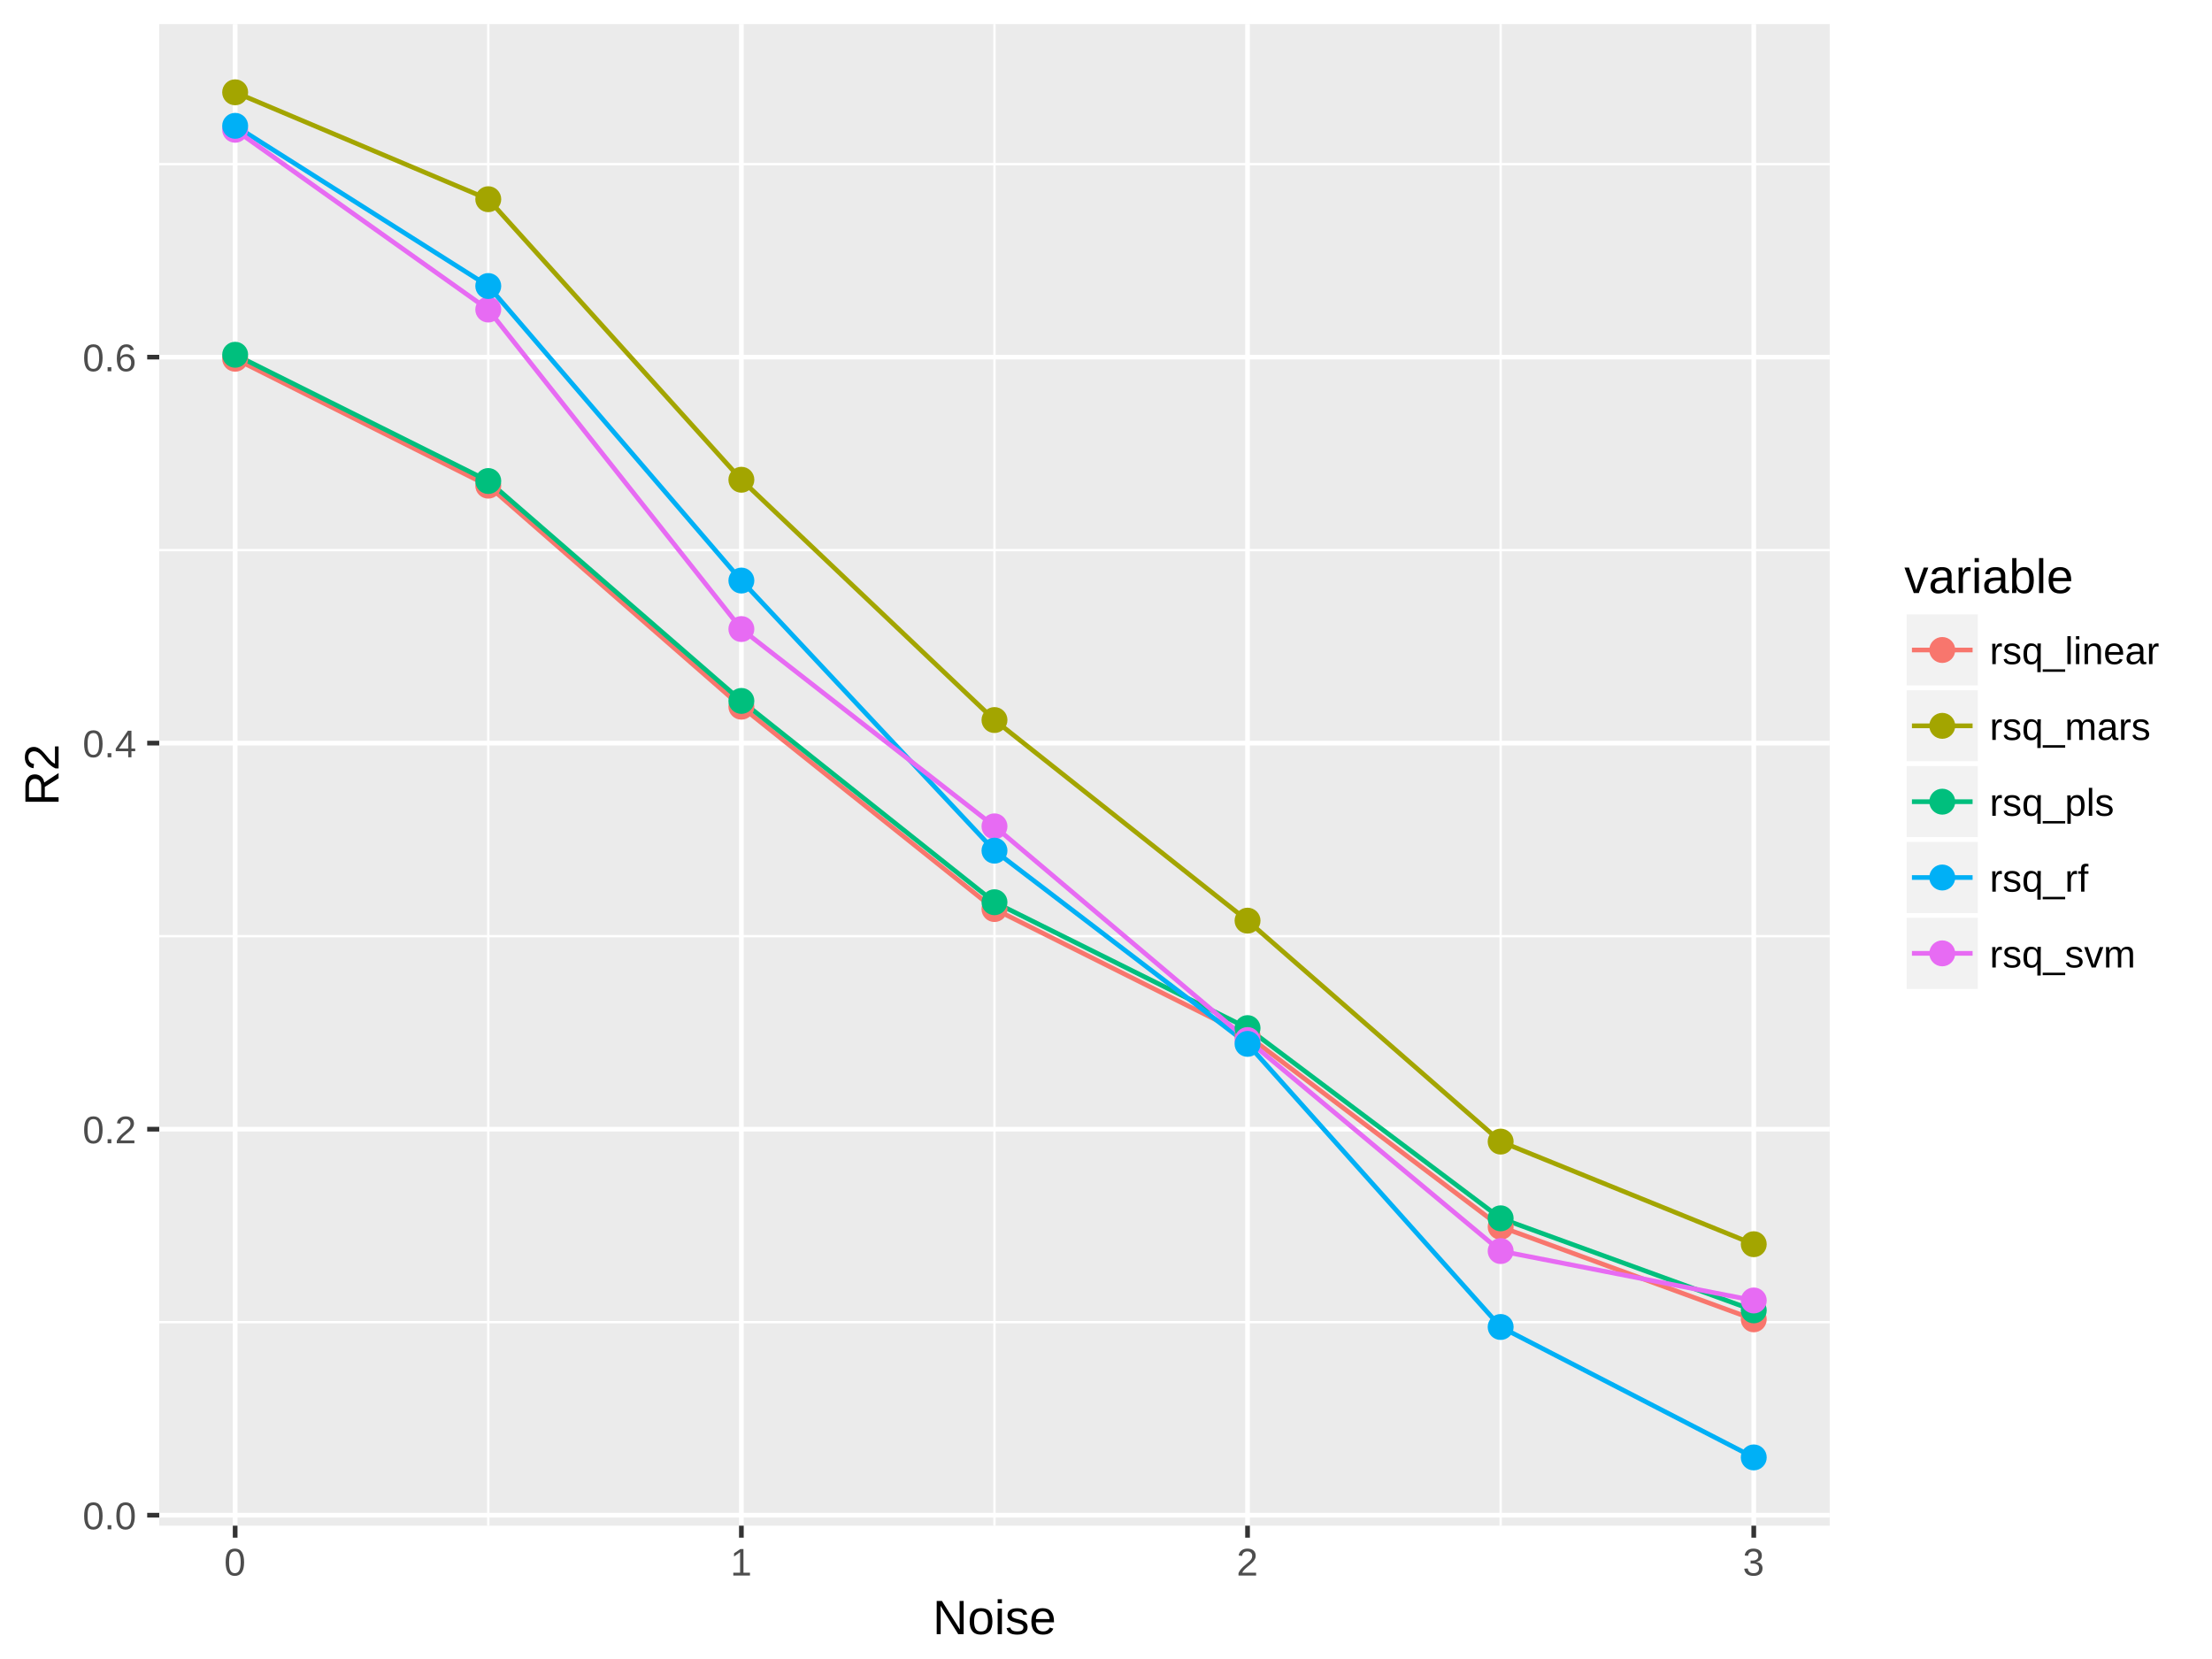
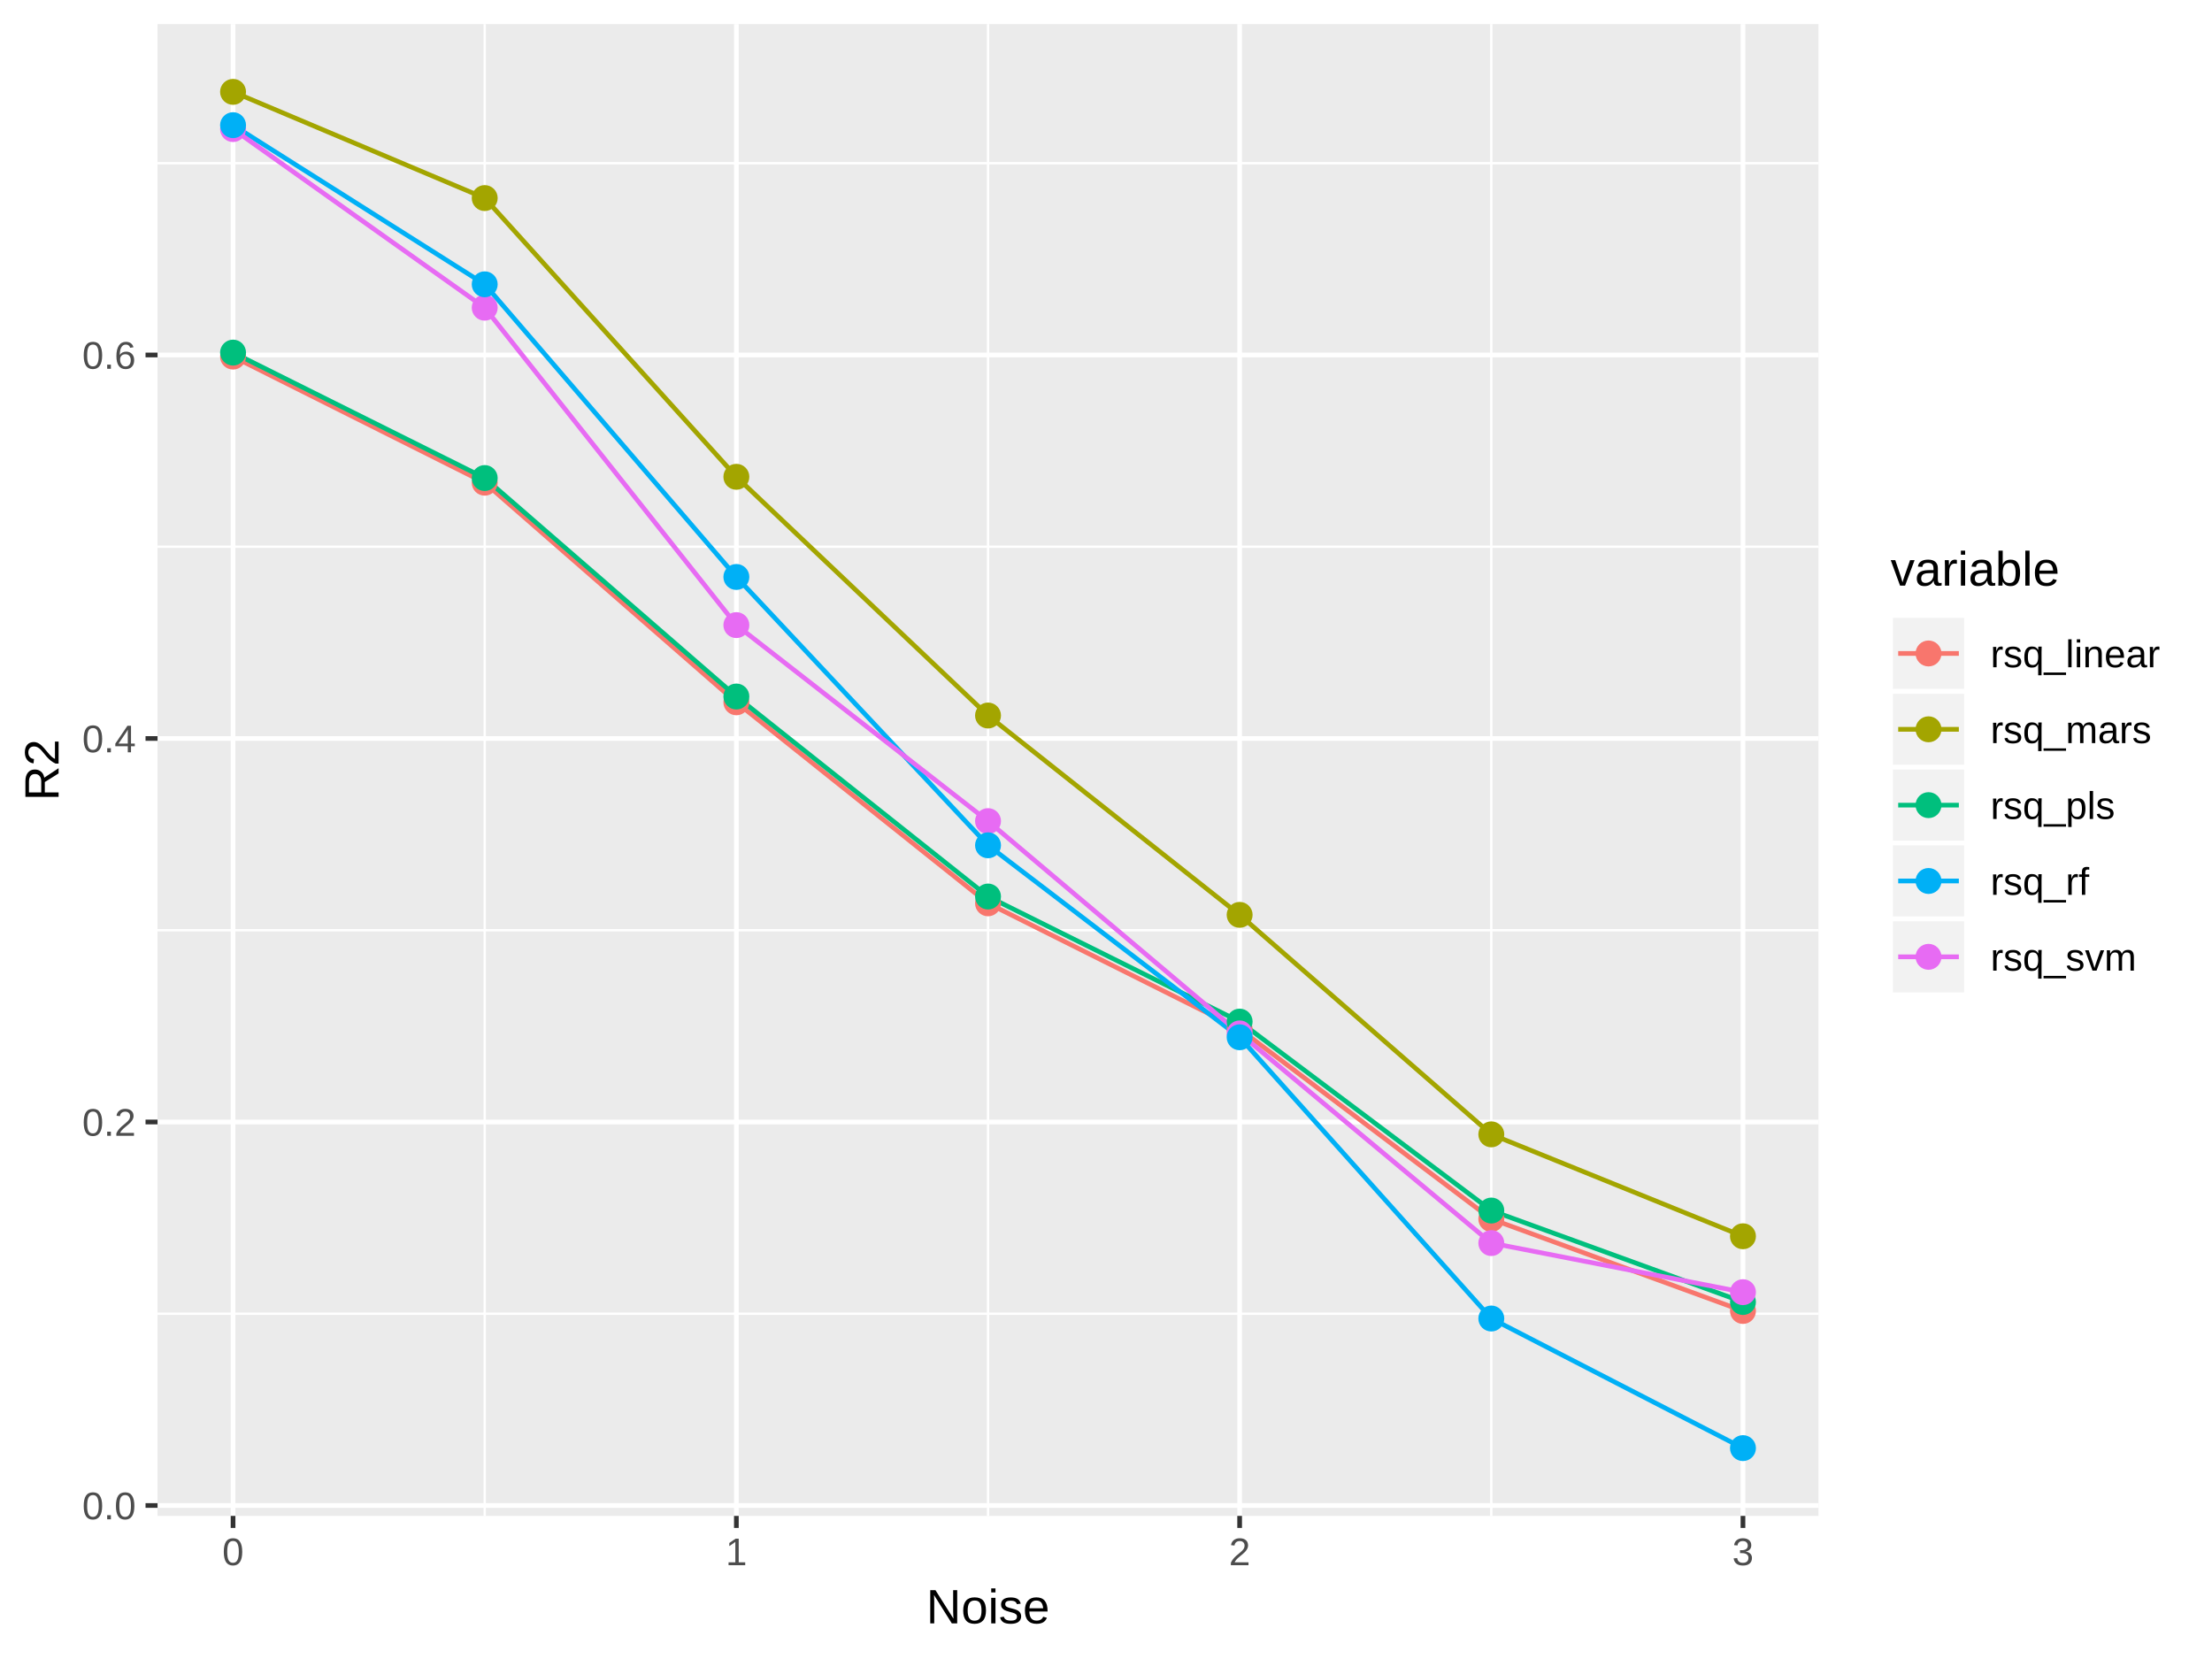
<svg xmlns="http://www.w3.org/2000/svg" viewBox="0 0 504.00 378.00">
  <defs>
    <style type="text/css">
    line, polyline, path, rect, circle {
      fill: none;
      stroke: #000000;
      stroke-linecap: round;
      stroke-linejoin: round;
      stroke-miterlimit: 10.00;
    }
  </style>
  </defs>
  <rect width="100%" height="100%" style="stroke: none; fill: #FFFFFF;" />
  <rect x="0.00" y="0.00" width="504.00" height="378.00" style="stroke-width: 1.07; stroke: #FFFFFF; fill: #FFFFFF;" />
  <defs>
-     <clipPath id="cpMzYuMjc2Nnw0MTYuODkzfDM0Ny42MTd8NS40Nzk0NQ==">
-       <rect x="36.28" y="5.48" width="380.62" height="342.14" />
+     <clipPath id="cpMzUuODk3OXw0MTQuMzMzfDM0NS4zOTZ8NS40Nzk0NQ==">
+       <rect x="35.90" y="5.48" width="378.44" height="339.92" />
    </clipPath>
  </defs>
-   <rect x="36.28" y="5.48" width="380.62" height="342.14" style="stroke-width: 1.07; stroke: none; fill: #EBEBEB;" clip-path="url(#cpMzYuMjc2Nnw0MTYuODkzfDM0Ny42MTd8NS40Nzk0NQ==)" />
-   <polyline points="36.28,301.25 416.89,301.25 " style="stroke-width: 0.53; stroke: #FFFFFF; stroke-linecap: butt;" clip-path="url(#cpMzYuMjc2Nnw0MTYuODkzfDM0Ny42MTd8NS40Nzk0NQ==)" />
-   <polyline points="36.28,213.30 416.89,213.30 " style="stroke-width: 0.53; stroke: #FFFFFF; stroke-linecap: butt;" clip-path="url(#cpMzYuMjc2Nnw0MTYuODkzfDM0Ny42MTd8NS40Nzk0NQ==)" />
-   <polyline points="36.28,125.35 416.89,125.35 " style="stroke-width: 0.53; stroke: #FFFFFF; stroke-linecap: butt;" clip-path="url(#cpMzYuMjc2Nnw0MTYuODkzfDM0Ny42MTd8NS40Nzk0NQ==)" />
-   <polyline points="36.28,37.40 416.89,37.40 " style="stroke-width: 0.53; stroke: #FFFFFF; stroke-linecap: butt;" clip-path="url(#cpMzYuMjc2Nnw0MTYuODkzfDM0Ny42MTd8NS40Nzk0NQ==)" />
-   <polyline points="111.25,347.62 111.25,5.48 " style="stroke-width: 0.53; stroke: #FFFFFF; stroke-linecap: butt;" clip-path="url(#cpMzYuMjc2Nnw0MTYuODkzfDM0Ny42MTd8NS40Nzk0NQ==)" />
-   <polyline points="226.59,347.62 226.59,5.48 " style="stroke-width: 0.53; stroke: #FFFFFF; stroke-linecap: butt;" clip-path="url(#cpMzYuMjc2Nnw0MTYuODkzfDM0Ny42MTd8NS40Nzk0NQ==)" />
-   <polyline points="341.92,347.62 341.92,5.48 " style="stroke-width: 0.53; stroke: #FFFFFF; stroke-linecap: butt;" clip-path="url(#cpMzYuMjc2Nnw0MTYuODkzfDM0Ny42MTd8NS40Nzk0NQ==)" />
-   <polyline points="36.28,345.23 416.89,345.23 " style="stroke-width: 1.07; stroke: #FFFFFF; stroke-linecap: butt;" clip-path="url(#cpMzYuMjc2Nnw0MTYuODkzfDM0Ny42MTd8NS40Nzk0NQ==)" />
-   <polyline points="36.28,257.28 416.89,257.28 " style="stroke-width: 1.07; stroke: #FFFFFF; stroke-linecap: butt;" clip-path="url(#cpMzYuMjc2Nnw0MTYuODkzfDM0Ny42MTd8NS40Nzk0NQ==)" />
-   <polyline points="36.28,169.32 416.89,169.32 " style="stroke-width: 1.07; stroke: #FFFFFF; stroke-linecap: butt;" clip-path="url(#cpMzYuMjc2Nnw0MTYuODkzfDM0Ny42MTd8NS40Nzk0NQ==)" />
-   <polyline points="36.28,81.37 416.89,81.37 " style="stroke-width: 1.07; stroke: #FFFFFF; stroke-linecap: butt;" clip-path="url(#cpMzYuMjc2Nnw0MTYuODkzfDM0Ny42MTd8NS40Nzk0NQ==)" />
-   <polyline points="53.58,347.62 53.58,5.48 " style="stroke-width: 1.07; stroke: #FFFFFF; stroke-linecap: butt;" clip-path="url(#cpMzYuMjc2Nnw0MTYuODkzfDM0Ny42MTd8NS40Nzk0NQ==)" />
-   <polyline points="168.92,347.62 168.92,5.48 " style="stroke-width: 1.07; stroke: #FFFFFF; stroke-linecap: butt;" clip-path="url(#cpMzYuMjc2Nnw0MTYuODkzfDM0Ny42MTd8NS40Nzk0NQ==)" />
-   <polyline points="284.25,347.62 284.25,5.48 " style="stroke-width: 1.07; stroke: #FFFFFF; stroke-linecap: butt;" clip-path="url(#cpMzYuMjc2Nnw0MTYuODkzfDM0Ny42MTd8NS40Nzk0NQ==)" />
-   <polyline points="399.59,347.62 399.59,5.48 " style="stroke-width: 1.07; stroke: #FFFFFF; stroke-linecap: butt;" clip-path="url(#cpMzYuMjc2Nnw0MTYuODkzfDM0Ny42MTd8NS40Nzk0NQ==)" />
-   <polyline points="53.58,81.74 111.25,110.66 168.92,161.02 226.59,207.13 284.25,235.97 341.92,279.53 399.59,300.61 " style="stroke-width: 1.07; stroke: #F8766D; stroke-linecap: butt;" clip-path="url(#cpMzYuMjc2Nnw0MTYuODkzfDM0Ny42MTd8NS40Nzk0NQ==)" />
-   <polyline points="53.58,21.03 111.25,45.39 168.92,109.31 226.59,164.06 284.25,209.77 341.92,260.11 399.59,283.49 " style="stroke-width: 1.07; stroke: #A3A500; stroke-linecap: butt;" clip-path="url(#cpMzYuMjc2Nnw0MTYuODkzfDM0Ny42MTd8NS40Nzk0NQ==)" />
-   <polyline points="53.58,80.83 111.25,109.60 168.92,159.70 226.59,205.57 284.25,234.25 341.92,277.59 399.59,298.56 " style="stroke-width: 1.07; stroke: #00BF7D; stroke-linecap: butt;" clip-path="url(#cpMzYuMjc2Nnw0MTYuODkzfDM0Ny42MTd8NS40Nzk0NQ==)" />
-   <polyline points="53.58,28.67 111.25,65.17 168.92,132.28 226.59,193.82 284.25,237.85 341.92,302.35 399.59,332.07 " style="stroke-width: 1.07; stroke: #00B0F6; stroke-linecap: butt;" clip-path="url(#cpMzYuMjc2Nnw0MTYuODkzfDM0Ny42MTd8NS40Nzk0NQ==)" />
-   <polyline points="53.58,29.57 111.25,70.53 168.92,143.33 226.59,188.28 284.25,236.97 341.92,285.05 399.59,296.31 " style="stroke-width: 1.07; stroke: #E76BF3; stroke-linecap: butt;" clip-path="url(#cpMzYuMjc2Nnw0MTYuODkzfDM0Ny42MTd8NS40Nzk0NQ==)" />
-   <circle cx="53.58" cy="81.74" r="1.95pt" style="stroke-width: 0.71; stroke: #F8766D; fill: #F8766D;" clip-path="url(#cpMzYuMjc2Nnw0MTYuODkzfDM0Ny42MTd8NS40Nzk0NQ==)" />
-   <circle cx="111.25" cy="110.66" r="1.95pt" style="stroke-width: 0.71; stroke: #F8766D; fill: #F8766D;" clip-path="url(#cpMzYuMjc2Nnw0MTYuODkzfDM0Ny42MTd8NS40Nzk0NQ==)" />
-   <circle cx="168.92" cy="161.02" r="1.95pt" style="stroke-width: 0.71; stroke: #F8766D; fill: #F8766D;" clip-path="url(#cpMzYuMjc2Nnw0MTYuODkzfDM0Ny42MTd8NS40Nzk0NQ==)" />
-   <circle cx="226.59" cy="207.13" r="1.95pt" style="stroke-width: 0.71; stroke: #F8766D; fill: #F8766D;" clip-path="url(#cpMzYuMjc2Nnw0MTYuODkzfDM0Ny42MTd8NS40Nzk0NQ==)" />
-   <circle cx="284.25" cy="235.97" r="1.95pt" style="stroke-width: 0.71; stroke: #F8766D; fill: #F8766D;" clip-path="url(#cpMzYuMjc2Nnw0MTYuODkzfDM0Ny42MTd8NS40Nzk0NQ==)" />
-   <circle cx="341.92" cy="279.53" r="1.95pt" style="stroke-width: 0.71; stroke: #F8766D; fill: #F8766D;" clip-path="url(#cpMzYuMjc2Nnw0MTYuODkzfDM0Ny42MTd8NS40Nzk0NQ==)" />
-   <circle cx="399.59" cy="300.61" r="1.95pt" style="stroke-width: 0.71; stroke: #F8766D; fill: #F8766D;" clip-path="url(#cpMzYuMjc2Nnw0MTYuODkzfDM0Ny42MTd8NS40Nzk0NQ==)" />
-   <circle cx="53.58" cy="80.83" r="1.95pt" style="stroke-width: 0.71; stroke: #00BF7D; fill: #00BF7D;" clip-path="url(#cpMzYuMjc2Nnw0MTYuODkzfDM0Ny42MTd8NS40Nzk0NQ==)" />
-   <circle cx="111.25" cy="109.60" r="1.95pt" style="stroke-width: 0.71; stroke: #00BF7D; fill: #00BF7D;" clip-path="url(#cpMzYuMjc2Nnw0MTYuODkzfDM0Ny42MTd8NS40Nzk0NQ==)" />
-   <circle cx="168.92" cy="159.70" r="1.95pt" style="stroke-width: 0.71; stroke: #00BF7D; fill: #00BF7D;" clip-path="url(#cpMzYuMjc2Nnw0MTYuODkzfDM0Ny42MTd8NS40Nzk0NQ==)" />
-   <circle cx="226.59" cy="205.57" r="1.95pt" style="stroke-width: 0.71; stroke: #00BF7D; fill: #00BF7D;" clip-path="url(#cpMzYuMjc2Nnw0MTYuODkzfDM0Ny42MTd8NS40Nzk0NQ==)" />
-   <circle cx="284.25" cy="234.25" r="1.95pt" style="stroke-width: 0.71; stroke: #00BF7D; fill: #00BF7D;" clip-path="url(#cpMzYuMjc2Nnw0MTYuODkzfDM0Ny42MTd8NS40Nzk0NQ==)" />
-   <circle cx="341.92" cy="277.59" r="1.95pt" style="stroke-width: 0.71; stroke: #00BF7D; fill: #00BF7D;" clip-path="url(#cpMzYuMjc2Nnw0MTYuODkzfDM0Ny42MTd8NS40Nzk0NQ==)" />
-   <circle cx="399.59" cy="298.56" r="1.95pt" style="stroke-width: 0.71; stroke: #00BF7D; fill: #00BF7D;" clip-path="url(#cpMzYuMjc2Nnw0MTYuODkzfDM0Ny42MTd8NS40Nzk0NQ==)" />
-   <circle cx="53.58" cy="21.03" r="1.95pt" style="stroke-width: 0.71; stroke: #A3A500; fill: #A3A500;" clip-path="url(#cpMzYuMjc2Nnw0MTYuODkzfDM0Ny42MTd8NS40Nzk0NQ==)" />
-   <circle cx="111.25" cy="45.39" r="1.95pt" style="stroke-width: 0.71; stroke: #A3A500; fill: #A3A500;" clip-path="url(#cpMzYuMjc2Nnw0MTYuODkzfDM0Ny42MTd8NS40Nzk0NQ==)" />
-   <circle cx="168.92" cy="109.31" r="1.95pt" style="stroke-width: 0.71; stroke: #A3A500; fill: #A3A500;" clip-path="url(#cpMzYuMjc2Nnw0MTYuODkzfDM0Ny42MTd8NS40Nzk0NQ==)" />
-   <circle cx="226.59" cy="164.06" r="1.95pt" style="stroke-width: 0.71; stroke: #A3A500; fill: #A3A500;" clip-path="url(#cpMzYuMjc2Nnw0MTYuODkzfDM0Ny42MTd8NS40Nzk0NQ==)" />
-   <circle cx="284.25" cy="209.77" r="1.95pt" style="stroke-width: 0.71; stroke: #A3A500; fill: #A3A500;" clip-path="url(#cpMzYuMjc2Nnw0MTYuODkzfDM0Ny42MTd8NS40Nzk0NQ==)" />
-   <circle cx="341.92" cy="260.11" r="1.95pt" style="stroke-width: 0.71; stroke: #A3A500; fill: #A3A500;" clip-path="url(#cpMzYuMjc2Nnw0MTYuODkzfDM0Ny42MTd8NS40Nzk0NQ==)" />
-   <circle cx="399.59" cy="283.49" r="1.95pt" style="stroke-width: 0.71; stroke: #A3A500; fill: #A3A500;" clip-path="url(#cpMzYuMjc2Nnw0MTYuODkzfDM0Ny42MTd8NS40Nzk0NQ==)" />
-   <circle cx="53.58" cy="29.57" r="1.95pt" style="stroke-width: 0.71; stroke: #E76BF3; fill: #E76BF3;" clip-path="url(#cpMzYuMjc2Nnw0MTYuODkzfDM0Ny42MTd8NS40Nzk0NQ==)" />
-   <circle cx="111.25" cy="70.53" r="1.95pt" style="stroke-width: 0.71; stroke: #E76BF3; fill: #E76BF3;" clip-path="url(#cpMzYuMjc2Nnw0MTYuODkzfDM0Ny42MTd8NS40Nzk0NQ==)" />
-   <circle cx="168.92" cy="143.33" r="1.95pt" style="stroke-width: 0.71; stroke: #E76BF3; fill: #E76BF3;" clip-path="url(#cpMzYuMjc2Nnw0MTYuODkzfDM0Ny42MTd8NS40Nzk0NQ==)" />
-   <circle cx="226.59" cy="188.28" r="1.95pt" style="stroke-width: 0.71; stroke: #E76BF3; fill: #E76BF3;" clip-path="url(#cpMzYuMjc2Nnw0MTYuODkzfDM0Ny42MTd8NS40Nzk0NQ==)" />
-   <circle cx="284.25" cy="236.97" r="1.95pt" style="stroke-width: 0.71; stroke: #E76BF3; fill: #E76BF3;" clip-path="url(#cpMzYuMjc2Nnw0MTYuODkzfDM0Ny42MTd8NS40Nzk0NQ==)" />
-   <circle cx="341.92" cy="285.05" r="1.95pt" style="stroke-width: 0.71; stroke: #E76BF3; fill: #E76BF3;" clip-path="url(#cpMzYuMjc2Nnw0MTYuODkzfDM0Ny42MTd8NS40Nzk0NQ==)" />
-   <circle cx="399.59" cy="296.31" r="1.95pt" style="stroke-width: 0.71; stroke: #E76BF3; fill: #E76BF3;" clip-path="url(#cpMzYuMjc2Nnw0MTYuODkzfDM0Ny42MTd8NS40Nzk0NQ==)" />
-   <circle cx="53.58" cy="28.67" r="1.95pt" style="stroke-width: 0.71; stroke: #00B0F6; fill: #00B0F6;" clip-path="url(#cpMzYuMjc2Nnw0MTYuODkzfDM0Ny42MTd8NS40Nzk0NQ==)" />
-   <circle cx="111.25" cy="65.17" r="1.95pt" style="stroke-width: 0.71; stroke: #00B0F6; fill: #00B0F6;" clip-path="url(#cpMzYuMjc2Nnw0MTYuODkzfDM0Ny42MTd8NS40Nzk0NQ==)" />
-   <circle cx="168.92" cy="132.28" r="1.95pt" style="stroke-width: 0.71; stroke: #00B0F6; fill: #00B0F6;" clip-path="url(#cpMzYuMjc2Nnw0MTYuODkzfDM0Ny42MTd8NS40Nzk0NQ==)" />
-   <circle cx="226.59" cy="193.82" r="1.95pt" style="stroke-width: 0.71; stroke: #00B0F6; fill: #00B0F6;" clip-path="url(#cpMzYuMjc2Nnw0MTYuODkzfDM0Ny42MTd8NS40Nzk0NQ==)" />
-   <circle cx="284.25" cy="237.85" r="1.95pt" style="stroke-width: 0.71; stroke: #00B0F6; fill: #00B0F6;" clip-path="url(#cpMzYuMjc2Nnw0MTYuODkzfDM0Ny42MTd8NS40Nzk0NQ==)" />
-   <circle cx="341.92" cy="302.35" r="1.95pt" style="stroke-width: 0.71; stroke: #00B0F6; fill: #00B0F6;" clip-path="url(#cpMzYuMjc2Nnw0MTYuODkzfDM0Ny42MTd8NS40Nzk0NQ==)" />
-   <circle cx="399.59" cy="332.07" r="1.95pt" style="stroke-width: 0.71; stroke: #00B0F6; fill: #00B0F6;" clip-path="url(#cpMzYuMjc2Nnw0MTYuODkzfDM0Ny42MTd8NS40Nzk0NQ==)" />
+   <rect x="35.90" y="5.48" width="378.44" height="339.92" style="stroke-width: 1.07; stroke: none; fill: #EBEBEB;" clip-path="url(#cpMzUuODk3OXw0MTQuMzMzfDM0NS4zOTZ8NS40Nzk0NQ==)" />
+   <polyline points="35.90,299.33 414.33,299.33 " style="stroke-width: 0.53; stroke: #FFFFFF; stroke-linecap: butt;" clip-path="url(#cpMzUuODk3OXw0MTQuMzMzfDM0NS4zOTZ8NS40Nzk0NQ==)" />
+   <polyline points="35.90,211.95 414.33,211.95 " style="stroke-width: 0.53; stroke: #FFFFFF; stroke-linecap: butt;" clip-path="url(#cpMzUuODk3OXw0MTQuMzMzfDM0NS4zOTZ8NS40Nzk0NQ==)" />
+   <polyline points="35.90,124.57 414.33,124.57 " style="stroke-width: 0.53; stroke: #FFFFFF; stroke-linecap: butt;" clip-path="url(#cpMzUuODk3OXw0MTQuMzMzfDM0NS4zOTZ8NS40Nzk0NQ==)" />
+   <polyline points="35.90,37.19 414.33,37.19 " style="stroke-width: 0.53; stroke: #FFFFFF; stroke-linecap: butt;" clip-path="url(#cpMzUuODk3OXw0MTQuMzMzfDM0NS4zOTZ8NS40Nzk0NQ==)" />
+   <polyline points="110.44,345.40 110.44,5.48 " style="stroke-width: 0.53; stroke: #FFFFFF; stroke-linecap: butt;" clip-path="url(#cpMzUuODk3OXw0MTQuMzMzfDM0NS4zOTZ8NS40Nzk0NQ==)" />
+   <polyline points="225.12,345.40 225.12,5.48 " style="stroke-width: 0.53; stroke: #FFFFFF; stroke-linecap: butt;" clip-path="url(#cpMzUuODk3OXw0MTQuMzMzfDM0NS4zOTZ8NS40Nzk0NQ==)" />
+   <polyline points="339.79,345.40 339.79,5.48 " style="stroke-width: 0.53; stroke: #FFFFFF; stroke-linecap: butt;" clip-path="url(#cpMzUuODk3OXw0MTQuMzMzfDM0NS4zOTZ8NS40Nzk0NQ==)" />
+   <polyline points="35.90,343.02 414.33,343.02 " style="stroke-width: 1.07; stroke: #FFFFFF; stroke-linecap: butt;" clip-path="url(#cpMzUuODk3OXw0MTQuMzMzfDM0NS4zOTZ8NS40Nzk0NQ==)" />
+   <polyline points="35.90,255.64 414.33,255.64 " style="stroke-width: 1.07; stroke: #FFFFFF; stroke-linecap: butt;" clip-path="url(#cpMzUuODk3OXw0MTQuMzMzfDM0NS4zOTZ8NS40Nzk0NQ==)" />
+   <polyline points="35.90,168.26 414.33,168.26 " style="stroke-width: 1.07; stroke: #FFFFFF; stroke-linecap: butt;" clip-path="url(#cpMzUuODk3OXw0MTQuMzMzfDM0NS4zOTZ8NS40Nzk0NQ==)" />
+   <polyline points="35.90,80.88 414.33,80.88 " style="stroke-width: 1.07; stroke: #FFFFFF; stroke-linecap: butt;" clip-path="url(#cpMzUuODk3OXw0MTQuMzMzfDM0NS4zOTZ8NS40Nzk0NQ==)" />
+   <polyline points="53.10,345.40 53.10,5.48 " style="stroke-width: 1.07; stroke: #FFFFFF; stroke-linecap: butt;" clip-path="url(#cpMzUuODk3OXw0MTQuMzMzfDM0NS4zOTZ8NS40Nzk0NQ==)" />
+   <polyline points="167.78,345.40 167.78,5.48 " style="stroke-width: 1.07; stroke: #FFFFFF; stroke-linecap: butt;" clip-path="url(#cpMzUuODk3OXw0MTQuMzMzfDM0NS4zOTZ8NS40Nzk0NQ==)" />
+   <polyline points="282.45,345.40 282.45,5.48 " style="stroke-width: 1.07; stroke: #FFFFFF; stroke-linecap: butt;" clip-path="url(#cpMzUuODk3OXw0MTQuMzMzfDM0NS4zOTZ8NS40Nzk0NQ==)" />
+   <polyline points="397.13,345.40 397.13,5.48 " style="stroke-width: 1.07; stroke: #FFFFFF; stroke-linecap: butt;" clip-path="url(#cpMzUuODk3OXw0MTQuMzMzfDM0NS4zOTZ8NS40Nzk0NQ==)" />
+   <polyline points="53.10,81.25 110.44,109.98 167.78,160.02 225.12,205.82 282.45,234.47 339.79,277.75 397.13,298.70 " style="stroke-width: 1.07; stroke: #F8766D; stroke-linecap: butt;" clip-path="url(#cpMzUuODk3OXw0MTQuMzMzfDM0NS4zOTZ8NS40Nzk0NQ==)" />
+   <polyline points="53.10,20.93 110.44,45.13 167.78,108.64 225.12,163.03 282.45,208.45 339.79,258.46 397.13,281.68 " style="stroke-width: 1.07; stroke: #A3A500; stroke-linecap: butt;" clip-path="url(#cpMzUuODk3OXw0MTQuMzMzfDM0NS4zOTZ8NS40Nzk0NQ==)" />
+   <polyline points="53.10,80.34 110.44,108.92 167.78,158.70 225.12,204.27 282.45,232.77 339.79,275.82 397.13,296.66 " style="stroke-width: 1.07; stroke: #00BF7D; stroke-linecap: butt;" clip-path="url(#cpMzUuODk3OXw0MTQuMzMzfDM0NS4zOTZ8NS40Nzk0NQ==)" />
+   <polyline points="53.10,28.52 110.44,64.78 167.78,131.46 225.12,192.60 282.45,236.34 339.79,300.42 397.13,329.95 " style="stroke-width: 1.07; stroke: #00B0F6; stroke-linecap: butt;" clip-path="url(#cpMzUuODk3OXw0MTQuMzMzfDM0NS4zOTZ8NS40Nzk0NQ==)" />
+   <polyline points="53.10,29.41 110.44,70.11 167.78,142.43 225.12,187.09 282.45,235.46 339.79,283.23 397.13,294.42 " style="stroke-width: 1.07; stroke: #E76BF3; stroke-linecap: butt;" clip-path="url(#cpMzUuODk3OXw0MTQuMzMzfDM0NS4zOTZ8NS40Nzk0NQ==)" />
+   <circle cx="53.10" cy="81.25" r="1.95pt" style="stroke-width: 0.71; stroke: #F8766D; fill: #F8766D;" clip-path="url(#cpMzUuODk3OXw0MTQuMzMzfDM0NS4zOTZ8NS40Nzk0NQ==)" />
+   <circle cx="110.44" cy="109.98" r="1.95pt" style="stroke-width: 0.71; stroke: #F8766D; fill: #F8766D;" clip-path="url(#cpMzUuODk3OXw0MTQuMzMzfDM0NS4zOTZ8NS40Nzk0NQ==)" />
+   <circle cx="167.78" cy="160.02" r="1.95pt" style="stroke-width: 0.71; stroke: #F8766D; fill: #F8766D;" clip-path="url(#cpMzUuODk3OXw0MTQuMzMzfDM0NS4zOTZ8NS40Nzk0NQ==)" />
+   <circle cx="225.12" cy="205.82" r="1.95pt" style="stroke-width: 0.71; stroke: #F8766D; fill: #F8766D;" clip-path="url(#cpMzUuODk3OXw0MTQuMzMzfDM0NS4zOTZ8NS40Nzk0NQ==)" />
+   <circle cx="282.45" cy="234.47" r="1.95pt" style="stroke-width: 0.71; stroke: #F8766D; fill: #F8766D;" clip-path="url(#cpMzUuODk3OXw0MTQuMzMzfDM0NS4zOTZ8NS40Nzk0NQ==)" />
+   <circle cx="339.79" cy="277.75" r="1.95pt" style="stroke-width: 0.71; stroke: #F8766D; fill: #F8766D;" clip-path="url(#cpMzUuODk3OXw0MTQuMzMzfDM0NS4zOTZ8NS40Nzk0NQ==)" />
+   <circle cx="397.13" cy="298.70" r="1.95pt" style="stroke-width: 0.71; stroke: #F8766D; fill: #F8766D;" clip-path="url(#cpMzUuODk3OXw0MTQuMzMzfDM0NS4zOTZ8NS40Nzk0NQ==)" />
+   <circle cx="53.10" cy="80.34" r="1.95pt" style="stroke-width: 0.71; stroke: #00BF7D; fill: #00BF7D;" clip-path="url(#cpMzUuODk3OXw0MTQuMzMzfDM0NS4zOTZ8NS40Nzk0NQ==)" />
+   <circle cx="110.44" cy="108.92" r="1.95pt" style="stroke-width: 0.71; stroke: #00BF7D; fill: #00BF7D;" clip-path="url(#cpMzUuODk3OXw0MTQuMzMzfDM0NS4zOTZ8NS40Nzk0NQ==)" />
+   <circle cx="167.78" cy="158.70" r="1.95pt" style="stroke-width: 0.71; stroke: #00BF7D; fill: #00BF7D;" clip-path="url(#cpMzUuODk3OXw0MTQuMzMzfDM0NS4zOTZ8NS40Nzk0NQ==)" />
+   <circle cx="225.12" cy="204.27" r="1.95pt" style="stroke-width: 0.71; stroke: #00BF7D; fill: #00BF7D;" clip-path="url(#cpMzUuODk3OXw0MTQuMzMzfDM0NS4zOTZ8NS40Nzk0NQ==)" />
+   <circle cx="282.45" cy="232.77" r="1.95pt" style="stroke-width: 0.71; stroke: #00BF7D; fill: #00BF7D;" clip-path="url(#cpMzUuODk3OXw0MTQuMzMzfDM0NS4zOTZ8NS40Nzk0NQ==)" />
+   <circle cx="339.79" cy="275.82" r="1.95pt" style="stroke-width: 0.71; stroke: #00BF7D; fill: #00BF7D;" clip-path="url(#cpMzUuODk3OXw0MTQuMzMzfDM0NS4zOTZ8NS40Nzk0NQ==)" />
+   <circle cx="397.13" cy="296.66" r="1.95pt" style="stroke-width: 0.71; stroke: #00BF7D; fill: #00BF7D;" clip-path="url(#cpMzUuODk3OXw0MTQuMzMzfDM0NS4zOTZ8NS40Nzk0NQ==)" />
+   <circle cx="53.10" cy="20.93" r="1.95pt" style="stroke-width: 0.71; stroke: #A3A500; fill: #A3A500;" clip-path="url(#cpMzUuODk3OXw0MTQuMzMzfDM0NS4zOTZ8NS40Nzk0NQ==)" />
+   <circle cx="110.44" cy="45.13" r="1.95pt" style="stroke-width: 0.71; stroke: #A3A500; fill: #A3A500;" clip-path="url(#cpMzUuODk3OXw0MTQuMzMzfDM0NS4zOTZ8NS40Nzk0NQ==)" />
+   <circle cx="167.78" cy="108.64" r="1.95pt" style="stroke-width: 0.71; stroke: #A3A500; fill: #A3A500;" clip-path="url(#cpMzUuODk3OXw0MTQuMzMzfDM0NS4zOTZ8NS40Nzk0NQ==)" />
+   <circle cx="225.12" cy="163.03" r="1.95pt" style="stroke-width: 0.71; stroke: #A3A500; fill: #A3A500;" clip-path="url(#cpMzUuODk3OXw0MTQuMzMzfDM0NS4zOTZ8NS40Nzk0NQ==)" />
+   <circle cx="282.45" cy="208.45" r="1.95pt" style="stroke-width: 0.71; stroke: #A3A500; fill: #A3A500;" clip-path="url(#cpMzUuODk3OXw0MTQuMzMzfDM0NS4zOTZ8NS40Nzk0NQ==)" />
+   <circle cx="339.79" cy="258.46" r="1.95pt" style="stroke-width: 0.71; stroke: #A3A500; fill: #A3A500;" clip-path="url(#cpMzUuODk3OXw0MTQuMzMzfDM0NS4zOTZ8NS40Nzk0NQ==)" />
+   <circle cx="397.13" cy="281.68" r="1.95pt" style="stroke-width: 0.71; stroke: #A3A500; fill: #A3A500;" clip-path="url(#cpMzUuODk3OXw0MTQuMzMzfDM0NS4zOTZ8NS40Nzk0NQ==)" />
+   <circle cx="53.10" cy="29.41" r="1.95pt" style="stroke-width: 0.71; stroke: #E76BF3; fill: #E76BF3;" clip-path="url(#cpMzUuODk3OXw0MTQuMzMzfDM0NS4zOTZ8NS40Nzk0NQ==)" />
+   <circle cx="110.44" cy="70.11" r="1.95pt" style="stroke-width: 0.71; stroke: #E76BF3; fill: #E76BF3;" clip-path="url(#cpMzUuODk3OXw0MTQuMzMzfDM0NS4zOTZ8NS40Nzk0NQ==)" />
+   <circle cx="167.78" cy="142.43" r="1.95pt" style="stroke-width: 0.71; stroke: #E76BF3; fill: #E76BF3;" clip-path="url(#cpMzUuODk3OXw0MTQuMzMzfDM0NS4zOTZ8NS40Nzk0NQ==)" />
+   <circle cx="225.12" cy="187.09" r="1.95pt" style="stroke-width: 0.71; stroke: #E76BF3; fill: #E76BF3;" clip-path="url(#cpMzUuODk3OXw0MTQuMzMzfDM0NS4zOTZ8NS40Nzk0NQ==)" />
+   <circle cx="282.45" cy="235.46" r="1.95pt" style="stroke-width: 0.71; stroke: #E76BF3; fill: #E76BF3;" clip-path="url(#cpMzUuODk3OXw0MTQuMzMzfDM0NS4zOTZ8NS40Nzk0NQ==)" />
+   <circle cx="339.79" cy="283.23" r="1.95pt" style="stroke-width: 0.71; stroke: #E76BF3; fill: #E76BF3;" clip-path="url(#cpMzUuODk3OXw0MTQuMzMzfDM0NS4zOTZ8NS40Nzk0NQ==)" />
+   <circle cx="397.13" cy="294.42" r="1.95pt" style="stroke-width: 0.71; stroke: #E76BF3; fill: #E76BF3;" clip-path="url(#cpMzUuODk3OXw0MTQuMzMzfDM0NS4zOTZ8NS40Nzk0NQ==)" />
+   <circle cx="53.10" cy="28.52" r="1.95pt" style="stroke-width: 0.71; stroke: #00B0F6; fill: #00B0F6;" clip-path="url(#cpMzUuODk3OXw0MTQuMzMzfDM0NS4zOTZ8NS40Nzk0NQ==)" />
+   <circle cx="110.44" cy="64.78" r="1.95pt" style="stroke-width: 0.71; stroke: #00B0F6; fill: #00B0F6;" clip-path="url(#cpMzUuODk3OXw0MTQuMzMzfDM0NS4zOTZ8NS40Nzk0NQ==)" />
+   <circle cx="167.78" cy="131.46" r="1.95pt" style="stroke-width: 0.71; stroke: #00B0F6; fill: #00B0F6;" clip-path="url(#cpMzUuODk3OXw0MTQuMzMzfDM0NS4zOTZ8NS40Nzk0NQ==)" />
+   <circle cx="225.12" cy="192.60" r="1.95pt" style="stroke-width: 0.71; stroke: #00B0F6; fill: #00B0F6;" clip-path="url(#cpMzUuODk3OXw0MTQuMzMzfDM0NS4zOTZ8NS40Nzk0NQ==)" />
+   <circle cx="282.45" cy="236.34" r="1.95pt" style="stroke-width: 0.71; stroke: #00B0F6; fill: #00B0F6;" clip-path="url(#cpMzUuODk3OXw0MTQuMzMzfDM0NS4zOTZ8NS40Nzk0NQ==)" />
+   <circle cx="339.79" cy="300.42" r="1.95pt" style="stroke-width: 0.71; stroke: #00B0F6; fill: #00B0F6;" clip-path="url(#cpMzUuODk3OXw0MTQuMzMzfDM0NS4zOTZ8NS40Nzk0NQ==)" />
+   <circle cx="397.13" cy="329.95" r="1.95pt" style="stroke-width: 0.71; stroke: #00B0F6; fill: #00B0F6;" clip-path="url(#cpMzUuODk3OXw0MTQuMzMzfDM0NS4zOTZ8NS40Nzk0NQ==)" />
  <defs>
    <clipPath id="cpMHw1MDR8Mzc4fDA=">
      <rect x="0.00" y="0.00" width="504.00" height="378.00" />
    </clipPath>
  </defs>
  <g clip-path="url(#cpMHw1MDR8Mzc4fDA=)">
-     <text x="18.83" y="348.45" style="font-size: 8.80px; fill: #4D4D4D; font-family: Arial;" textLength="12.51px" lengthAdjust="spacingAndGlyphs">0.0</text>
+     <text x="18.73" y="346.17" style="font-size: 8.80px; fill: #4D4D4D; font-family: Arial;" textLength="12.23px" lengthAdjust="spacingAndGlyphs">0.0</text>
  </g>
  <g clip-path="url(#cpMHw1MDR8Mzc4fDA=)">
-     <text x="18.83" y="260.50" style="font-size: 8.80px; fill: #4D4D4D; font-family: Arial;" textLength="12.51px" lengthAdjust="spacingAndGlyphs">0.2</text>
+     <text x="18.73" y="258.79" style="font-size: 8.80px; fill: #4D4D4D; font-family: Arial;" textLength="12.23px" lengthAdjust="spacingAndGlyphs">0.2</text>
  </g>
  <g clip-path="url(#cpMHw1MDR8Mzc4fDA=)">
-     <text x="18.83" y="172.54" style="font-size: 8.80px; fill: #4D4D4D; font-family: Arial;" textLength="12.51px" lengthAdjust="spacingAndGlyphs">0.4</text>
+     <text x="18.73" y="171.41" style="font-size: 8.80px; fill: #4D4D4D; font-family: Arial;" textLength="12.23px" lengthAdjust="spacingAndGlyphs">0.4</text>
  </g>
  <g clip-path="url(#cpMHw1MDR8Mzc4fDA=)">
-     <text x="18.83" y="84.59" style="font-size: 8.80px; fill: #4D4D4D; font-family: Arial;" textLength="12.51px" lengthAdjust="spacingAndGlyphs">0.6</text>
+     <text x="18.73" y="84.03" style="font-size: 8.80px; fill: #4D4D4D; font-family: Arial;" textLength="12.23px" lengthAdjust="spacingAndGlyphs">0.6</text>
  </g>
-   <polyline points="33.54,345.23 36.28,345.23 " style="stroke-width: 1.07; stroke: #333333; stroke-linecap: butt;" clip-path="url(#cpMHw1MDR8Mzc4fDA=)" />
-   <polyline points="33.54,257.28 36.28,257.28 " style="stroke-width: 1.07; stroke: #333333; stroke-linecap: butt;" clip-path="url(#cpMHw1MDR8Mzc4fDA=)" />
-   <polyline points="33.54,169.32 36.28,169.32 " style="stroke-width: 1.07; stroke: #333333; stroke-linecap: butt;" clip-path="url(#cpMHw1MDR8Mzc4fDA=)" />
-   <polyline points="33.54,81.37 36.28,81.37 " style="stroke-width: 1.07; stroke: #333333; stroke-linecap: butt;" clip-path="url(#cpMHw1MDR8Mzc4fDA=)" />
-   <polyline points="53.58,350.36 53.58,347.62 " style="stroke-width: 1.07; stroke: #333333; stroke-linecap: butt;" clip-path="url(#cpMHw1MDR8Mzc4fDA=)" />
-   <polyline points="168.92,350.36 168.92,347.62 " style="stroke-width: 1.07; stroke: #333333; stroke-linecap: butt;" clip-path="url(#cpMHw1MDR8Mzc4fDA=)" />
-   <polyline points="284.25,350.36 284.25,347.62 " style="stroke-width: 1.07; stroke: #333333; stroke-linecap: butt;" clip-path="url(#cpMHw1MDR8Mzc4fDA=)" />
-   <polyline points="399.59,350.36 399.59,347.62 " style="stroke-width: 1.07; stroke: #333333; stroke-linecap: butt;" clip-path="url(#cpMHw1MDR8Mzc4fDA=)" />
+   <polyline points="33.16,343.02 35.90,343.02 " style="stroke-width: 1.07; stroke: #333333; stroke-linecap: butt;" clip-path="url(#cpMHw1MDR8Mzc4fDA=)" />
+   <polyline points="33.16,255.64 35.90,255.64 " style="stroke-width: 1.07; stroke: #333333; stroke-linecap: butt;" clip-path="url(#cpMHw1MDR8Mzc4fDA=)" />
+   <polyline points="33.16,168.26 35.90,168.26 " style="stroke-width: 1.07; stroke: #333333; stroke-linecap: butt;" clip-path="url(#cpMHw1MDR8Mzc4fDA=)" />
+   <polyline points="33.16,80.88 35.90,80.88 " style="stroke-width: 1.07; stroke: #333333; stroke-linecap: butt;" clip-path="url(#cpMHw1MDR8Mzc4fDA=)" />
+   <polyline points="53.10,348.14 53.10,345.40 " style="stroke-width: 1.07; stroke: #333333; stroke-linecap: butt;" clip-path="url(#cpMHw1MDR8Mzc4fDA=)" />
+   <polyline points="167.78,348.14 167.78,345.40 " style="stroke-width: 1.07; stroke: #333333; stroke-linecap: butt;" clip-path="url(#cpMHw1MDR8Mzc4fDA=)" />
+   <polyline points="282.45,348.14 282.45,345.40 " style="stroke-width: 1.07; stroke: #333333; stroke-linecap: butt;" clip-path="url(#cpMHw1MDR8Mzc4fDA=)" />
+   <polyline points="397.13,348.14 397.13,345.40 " style="stroke-width: 1.07; stroke: #333333; stroke-linecap: butt;" clip-path="url(#cpMHw1MDR8Mzc4fDA=)" />
  <g clip-path="url(#cpMHw1MDR8Mzc4fDA=)">
-     <text x="51.07" y="358.99" style="font-size: 8.80px; fill: #4D4D4D; font-family: Arial;" textLength="5.01px" lengthAdjust="spacingAndGlyphs">0</text>
+     <text x="50.65" y="356.63" style="font-size: 8.80px; fill: #4D4D4D; font-family: Arial;" textLength="4.89px" lengthAdjust="spacingAndGlyphs">0</text>
  </g>
  <g clip-path="url(#cpMHw1MDR8Mzc4fDA=)">
-     <text x="166.41" y="358.99" style="font-size: 8.80px; fill: #4D4D4D; font-family: Arial;" textLength="5.01px" lengthAdjust="spacingAndGlyphs">1</text>
+     <text x="165.33" y="356.63" style="font-size: 8.80px; fill: #4D4D4D; font-family: Arial;" textLength="4.89px" lengthAdjust="spacingAndGlyphs">1</text>
  </g>
  <g clip-path="url(#cpMHw1MDR8Mzc4fDA=)">
-     <text x="281.75" y="358.99" style="font-size: 8.80px; fill: #4D4D4D; font-family: Arial;" textLength="5.01px" lengthAdjust="spacingAndGlyphs">2</text>
+     <text x="280.01" y="356.63" style="font-size: 8.80px; fill: #4D4D4D; font-family: Arial;" textLength="4.89px" lengthAdjust="spacingAndGlyphs">2</text>
  </g>
  <g clip-path="url(#cpMHw1MDR8Mzc4fDA=)">
-     <text x="397.09" y="358.99" style="font-size: 8.80px; fill: #4D4D4D; font-family: Arial;" textLength="5.01px" lengthAdjust="spacingAndGlyphs">3</text>
+     <text x="394.68" y="356.63" style="font-size: 8.80px; fill: #4D4D4D; font-family: Arial;" textLength="4.89px" lengthAdjust="spacingAndGlyphs">3</text>
  </g>
  <g clip-path="url(#cpMHw1MDR8Mzc4fDA=)">
-     <text x="212.52" y="372.34" style="font-size: 11.00px; font-family: Arial;" textLength="28.12px" lengthAdjust="spacingAndGlyphs">Noise</text>
+     <text x="211.05" y="369.88" style="font-size: 11.00px; font-family: Arial;" textLength="28.12px" lengthAdjust="spacingAndGlyphs">Noise</text>
  </g>
  <g clip-path="url(#cpMHw1MDR8Mzc4fDA=)">
-     <text transform="translate(13.35,183.58) rotate(-90)" style="font-size: 11.00px; font-family: Arial;" textLength="14.06px" lengthAdjust="spacingAndGlyphs">R2</text>
+     <text transform="translate(13.35,182.47) rotate(-90)" style="font-size: 11.00px; font-family: Arial;" textLength="14.06px" lengthAdjust="spacingAndGlyphs">R2</text>
  </g>
-   <rect x="428.23" y="121.57" width="70.29" height="109.96" style="stroke-width: 1.07; stroke: none; fill: #FFFFFF;" clip-path="url(#cpMHw1MDR8Mzc4fDA=)" />
+   <rect x="425.29" y="118.75" width="73.23" height="113.38" style="stroke-width: 1.07; stroke: none; fill: #FFFFFF;" clip-path="url(#cpMHw1MDR8Mzc4fDA=)" />
  <g clip-path="url(#cpMHw1MDR8Mzc4fDA=)">
-     <text x="433.90" y="135.13" style="font-size: 11.00px; font-family: Arial;" textLength="38.52px" lengthAdjust="spacingAndGlyphs">variable</text>
+     <text x="430.77" y="133.44" style="font-size: 11.00px; font-family: Arial;" textLength="38.52px" lengthAdjust="spacingAndGlyphs">variable</text>
  </g>
-   <rect x="433.90" y="139.46" width="17.28" height="17.28" style="stroke-width: 1.07; stroke: #FFFFFF; fill: #F2F2F2;" clip-path="url(#cpMHw1MDR8Mzc4fDA=)" />
-   <line x1="435.63" y1="148.10" x2="449.45" y2="148.10" style="stroke-width: 1.07; stroke: #F8766D; stroke-linecap: butt;" clip-path="url(#cpMHw1MDR8Mzc4fDA=)" />
-   <circle cx="442.54" cy="148.10" r="1.95pt" style="stroke-width: 0.71; stroke: #F8766D; fill: #F8766D;" clip-path="url(#cpMHw1MDR8Mzc4fDA=)" />
-   <rect x="433.90" y="156.74" width="17.28" height="17.28" style="stroke-width: 1.07; stroke: #FFFFFF; fill: #F2F2F2;" clip-path="url(#cpMHw1MDR8Mzc4fDA=)" />
-   <line x1="435.63" y1="165.38" x2="449.45" y2="165.38" style="stroke-width: 1.07; stroke: #A3A500; stroke-linecap: butt;" clip-path="url(#cpMHw1MDR8Mzc4fDA=)" />
-   <circle cx="442.54" cy="165.38" r="1.95pt" style="stroke-width: 0.71; stroke: #A3A500; fill: #A3A500;" clip-path="url(#cpMHw1MDR8Mzc4fDA=)" />
-   <rect x="433.90" y="174.02" width="17.28" height="17.28" style="stroke-width: 1.07; stroke: #FFFFFF; fill: #F2F2F2;" clip-path="url(#cpMHw1MDR8Mzc4fDA=)" />
-   <line x1="435.63" y1="182.66" x2="449.45" y2="182.66" style="stroke-width: 1.07; stroke: #00BF7D; stroke-linecap: butt;" clip-path="url(#cpMHw1MDR8Mzc4fDA=)" />
-   <circle cx="442.54" cy="182.66" r="1.95pt" style="stroke-width: 0.71; stroke: #00BF7D; fill: #00BF7D;" clip-path="url(#cpMHw1MDR8Mzc4fDA=)" />
-   <rect x="433.90" y="191.30" width="17.28" height="17.28" style="stroke-width: 1.07; stroke: #FFFFFF; fill: #F2F2F2;" clip-path="url(#cpMHw1MDR8Mzc4fDA=)" />
-   <line x1="435.63" y1="199.94" x2="449.45" y2="199.94" style="stroke-width: 1.07; stroke: #00B0F6; stroke-linecap: butt;" clip-path="url(#cpMHw1MDR8Mzc4fDA=)" />
-   <circle cx="442.54" cy="199.94" r="1.95pt" style="stroke-width: 0.71; stroke: #00B0F6; fill: #00B0F6;" clip-path="url(#cpMHw1MDR8Mzc4fDA=)" />
-   <rect x="433.90" y="208.58" width="17.28" height="17.28" style="stroke-width: 1.07; stroke: #FFFFFF; fill: #F2F2F2;" clip-path="url(#cpMHw1MDR8Mzc4fDA=)" />
-   <line x1="435.63" y1="217.22" x2="449.45" y2="217.22" style="stroke-width: 1.07; stroke: #E76BF3; stroke-linecap: butt;" clip-path="url(#cpMHw1MDR8Mzc4fDA=)" />
-   <circle cx="442.54" cy="217.22" r="1.95pt" style="stroke-width: 0.71; stroke: #E76BF3; fill: #E76BF3;" clip-path="url(#cpMHw1MDR8Mzc4fDA=)" />
+   <rect x="430.77" y="140.25" width="17.28" height="17.28" style="stroke-width: 1.07; stroke: #FFFFFF; fill: #F2F2F2;" clip-path="url(#cpMHw1MDR8Mzc4fDA=)" />
+   <line x1="432.50" y1="148.89" x2="446.32" y2="148.89" style="stroke-width: 1.07; stroke: #F8766D; stroke-linecap: butt;" clip-path="url(#cpMHw1MDR8Mzc4fDA=)" />
+   <circle cx="439.41" cy="148.89" r="1.95pt" style="stroke-width: 0.71; stroke: #F8766D; fill: #F8766D;" clip-path="url(#cpMHw1MDR8Mzc4fDA=)" />
+   <rect x="430.77" y="157.53" width="17.28" height="17.28" style="stroke-width: 1.07; stroke: #FFFFFF; fill: #F2F2F2;" clip-path="url(#cpMHw1MDR8Mzc4fDA=)" />
+   <line x1="432.50" y1="166.17" x2="446.32" y2="166.17" style="stroke-width: 1.07; stroke: #A3A500; stroke-linecap: butt;" clip-path="url(#cpMHw1MDR8Mzc4fDA=)" />
+   <circle cx="439.41" cy="166.17" r="1.95pt" style="stroke-width: 0.71; stroke: #A3A500; fill: #A3A500;" clip-path="url(#cpMHw1MDR8Mzc4fDA=)" />
+   <rect x="430.77" y="174.81" width="17.28" height="17.28" style="stroke-width: 1.07; stroke: #FFFFFF; fill: #F2F2F2;" clip-path="url(#cpMHw1MDR8Mzc4fDA=)" />
+   <line x1="432.50" y1="183.45" x2="446.32" y2="183.45" style="stroke-width: 1.07; stroke: #00BF7D; stroke-linecap: butt;" clip-path="url(#cpMHw1MDR8Mzc4fDA=)" />
+   <circle cx="439.41" cy="183.45" r="1.95pt" style="stroke-width: 0.71; stroke: #00BF7D; fill: #00BF7D;" clip-path="url(#cpMHw1MDR8Mzc4fDA=)" />
+   <rect x="430.77" y="192.09" width="17.28" height="17.28" style="stroke-width: 1.07; stroke: #FFFFFF; fill: #F2F2F2;" clip-path="url(#cpMHw1MDR8Mzc4fDA=)" />
+   <line x1="432.50" y1="200.73" x2="446.32" y2="200.73" style="stroke-width: 1.07; stroke: #00B0F6; stroke-linecap: butt;" clip-path="url(#cpMHw1MDR8Mzc4fDA=)" />
+   <circle cx="439.41" cy="200.73" r="1.95pt" style="stroke-width: 0.71; stroke: #00B0F6; fill: #00B0F6;" clip-path="url(#cpMHw1MDR8Mzc4fDA=)" />
+   <rect x="430.77" y="209.37" width="17.28" height="17.28" style="stroke-width: 1.07; stroke: #FFFFFF; fill: #F2F2F2;" clip-path="url(#cpMHw1MDR8Mzc4fDA=)" />
+   <line x1="432.50" y1="218.01" x2="446.32" y2="218.01" style="stroke-width: 1.07; stroke: #E76BF3; stroke-linecap: butt;" clip-path="url(#cpMHw1MDR8Mzc4fDA=)" />
+   <circle cx="439.41" cy="218.01" r="1.95pt" style="stroke-width: 0.71; stroke: #E76BF3; fill: #E76BF3;" clip-path="url(#cpMHw1MDR8Mzc4fDA=)" />
  <g clip-path="url(#cpMHw1MDR8Mzc4fDA=)">
-     <text x="453.34" y="151.32" style="font-size: 8.80px; font-family: Arial;" textLength="39.52px" lengthAdjust="spacingAndGlyphs">rsq_linear</text>
+     <text x="453.53" y="152.04" style="font-size: 8.80px; font-family: Arial;" textLength="38.64px" lengthAdjust="spacingAndGlyphs">rsq_linear</text>
  </g>
  <g clip-path="url(#cpMHw1MDR8Mzc4fDA=)">
-     <text x="453.34" y="168.60" style="font-size: 8.80px; font-family: Arial;" textLength="37.51px" lengthAdjust="spacingAndGlyphs">rsq_mars</text>
+     <text x="453.53" y="169.32" style="font-size: 8.80px; font-family: Arial;" textLength="36.67px" lengthAdjust="spacingAndGlyphs">rsq_mars</text>
  </g>
  <g clip-path="url(#cpMHw1MDR8Mzc4fDA=)">
-     <text x="453.34" y="185.88" style="font-size: 8.80px; font-family: Arial;" textLength="29.01px" lengthAdjust="spacingAndGlyphs">rsq_pls</text>
+     <text x="453.53" y="186.60" style="font-size: 8.80px; font-family: Arial;" textLength="28.37px" lengthAdjust="spacingAndGlyphs">rsq_pls</text>
  </g>
  <g clip-path="url(#cpMHw1MDR8Mzc4fDA=)">
-     <text x="453.34" y="203.16" style="font-size: 8.80px; font-family: Arial;" textLength="23.01px" lengthAdjust="spacingAndGlyphs">rsq_rf</text>
+     <text x="453.53" y="203.88" style="font-size: 8.80px; font-family: Arial;" textLength="22.49px" lengthAdjust="spacingAndGlyphs">rsq_rf</text>
  </g>
  <g clip-path="url(#cpMHw1MDR8Mzc4fDA=)">
-     <text x="453.34" y="220.44" style="font-size: 8.80px; font-family: Arial;" textLength="34.00px" lengthAdjust="spacingAndGlyphs">rsq_svm</text>
+     <text x="453.53" y="221.16" style="font-size: 8.80px; font-family: Arial;" textLength="33.25px" lengthAdjust="spacingAndGlyphs">rsq_svm</text>
  </g>
</svg>
